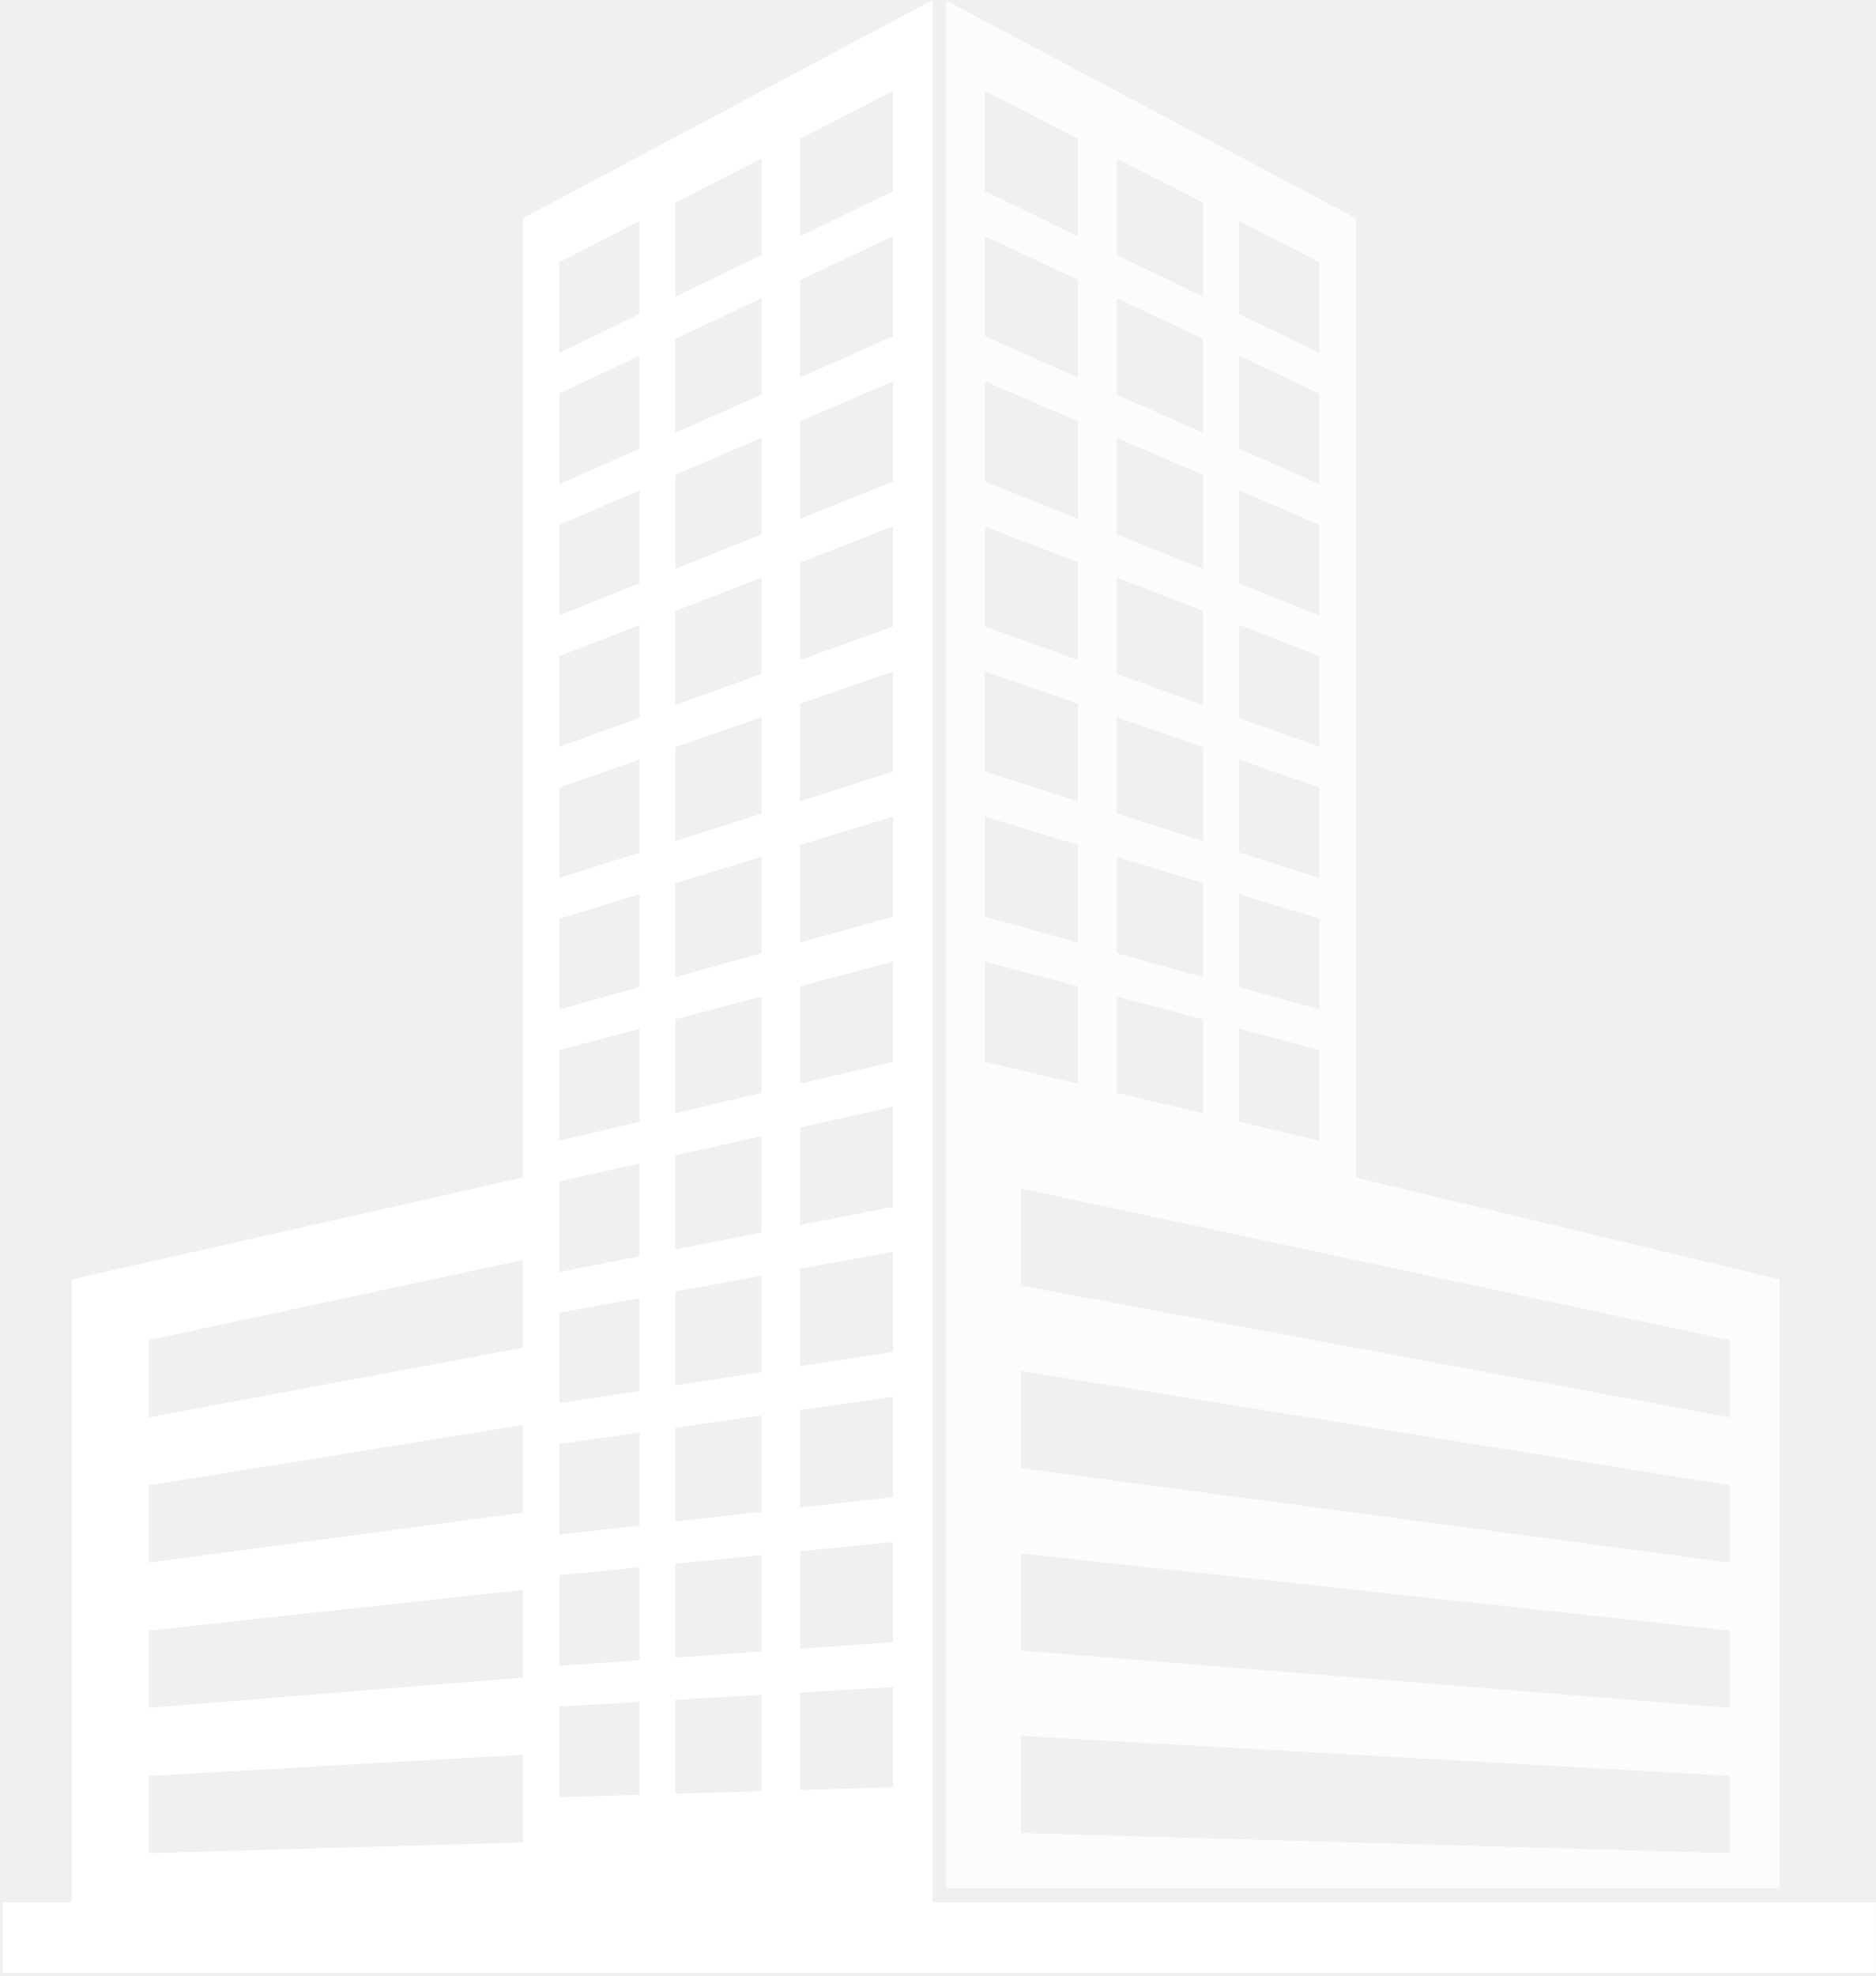
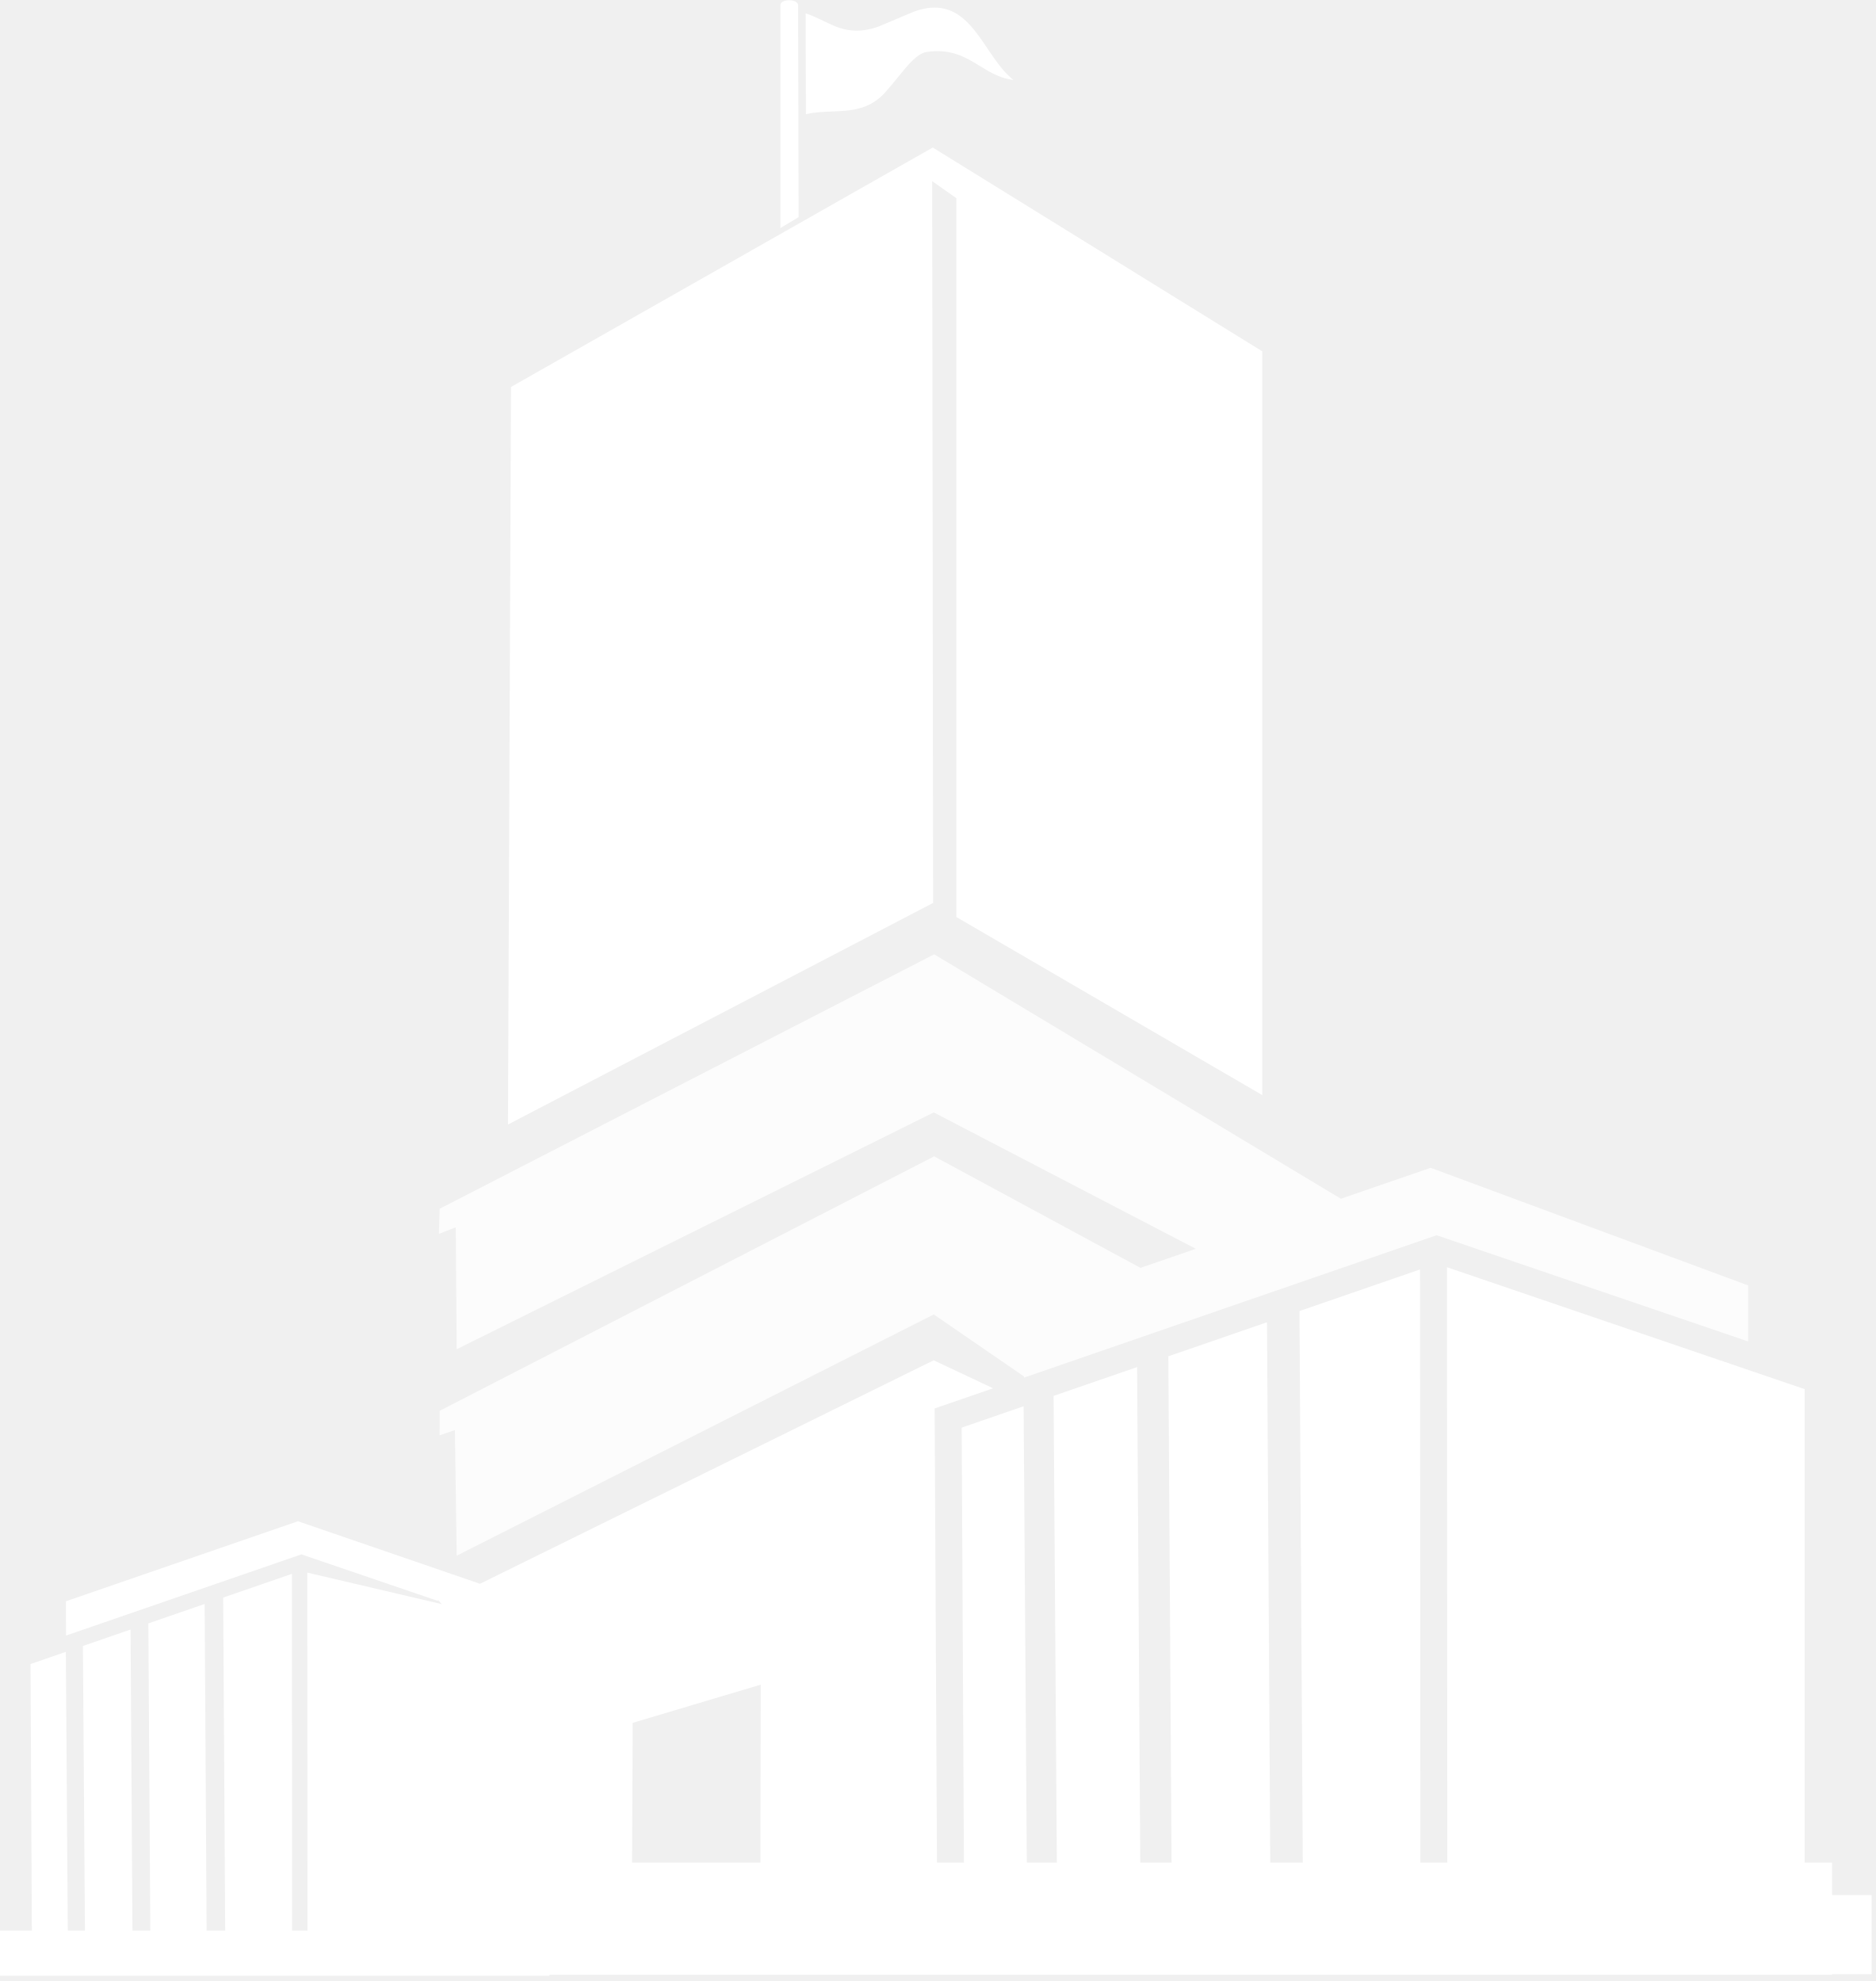
- <svg xmlns="http://www.w3.org/2000/svg" width="320px" height="337px" viewBox="0 0 320 337" version="1.1">
+ <svg xmlns="http://www.w3.org/2000/svg" width="106px" height="112px" viewBox="0 0 106 112" version="1.1">
  <defs />
-   <g id="Iconsv2" stroke="none" stroke-width="1" fill="none" fill-rule="evenodd">
-     <g id="Artboard" transform="translate(-927, -2423)" fill="#FFFFFF">
-       <g id="Group-4" transform="translate(845, 2363)">
-         <g id="Page-1" transform="translate(242, 228.5) scale(-1, 1) translate(-242, -228.5) translate(82, 60)">
-           <path d="M88.66,37.252 L88.66,200.853 L16.426,218.194 L16.426,322.024 L158.616,322.024 L158.616,0.079 L88.66,37.252 Z M136.103,23.657 L151.999,15.525 L151.999,32.612 L136.103,40.291 L136.103,23.657 Z M114.763,34.573 L129.507,27.032 L129.507,43.477 L114.763,50.6 L114.763,34.573 Z M94.927,44.719 L108.637,37.706 L108.637,53.558 L94.927,60.18 L94.927,44.719 Z M136.103,47.748 L151.999,40.271 L151.999,57.357 L136.103,64.382 L136.103,47.748 Z M114.763,57.784 L129.507,50.849 L129.507,67.296 L114.763,73.81 L114.763,57.784 Z M94.927,67.112 L108.637,60.664 L108.637,76.516 L94.927,82.573 L94.927,67.112 Z M136.103,71.838 L151.999,65.017 L151.999,82.102 L136.103,88.471 L136.103,71.838 Z M114.763,80.994 L129.507,74.668 L129.507,91.114 L114.763,97.02 L114.763,80.994 Z M94.927,89.505 L108.637,83.622 L108.637,99.474 L94.927,104.967 L94.927,89.505 Z M136.103,95.929 L151.999,89.762 L151.999,106.849 L136.103,112.562 L136.103,95.929 Z M114.763,104.205 L129.507,98.486 L129.507,114.933 L114.763,120.231 L114.763,104.205 Z M94.927,111.898 L108.637,106.58 L108.637,122.433 L94.927,127.36 L94.927,111.898 Z M136.103,120.018 L151.999,114.508 L151.999,131.594 L136.103,136.652 L136.103,120.018 Z M114.763,127.416 L129.507,122.305 L129.507,138.75 L114.763,143.442 L114.763,127.416 Z M94.927,134.291 L108.637,129.538 L108.637,145.39 L94.927,149.753 L94.927,134.291 Z M136.103,144.108 L151.999,139.253 L151.999,156.34 L136.103,160.742 L136.103,144.108 Z M114.763,150.626 L129.507,146.123 L129.507,162.569 L114.763,166.652 L114.763,150.626 Z M94.927,156.684 L108.637,152.496 L108.637,168.348 L94.927,172.146 L94.927,156.684 Z M136.103,168.199 L151.999,163.999 L151.999,181.085 L136.103,184.833 L136.103,168.199 Z M114.763,173.837 L129.507,169.941 L129.507,186.387 L114.763,189.864 L114.763,173.837 Z M94.927,179.078 L108.637,175.455 L108.637,191.307 L94.927,194.539 L94.927,179.078 Z M24.936,228.548 L145.846,202.697 L145.846,219.258 L24.936,241.733 L24.936,228.548 Z M24.936,253.321 L145.846,233.815 L145.846,250.376 L24.936,266.505 L24.936,253.321 Z M24.936,278.094 L145.846,264.933 L145.846,281.494 L24.936,291.279 L24.936,278.094 Z M24.936,302.868 L145.846,296.051 L145.846,312.612 L24.936,316.051 L24.936,302.868 Z" id="Fill-1" opacity="0.801" />
-           <path d="M160.915,0 L160.915,322.024 L160.915,324.456 L159.842,324.456 L158.616,324.456 L16.426,324.456 L10.728,324.456 L0,324.456 L0,336.473 L319.531,336.473 L319.531,324.456 L307.74,324.456 L307.74,218.194 L230.825,200.819 L230.825,37.252 L160.915,0 Z M167.662,32.612 L167.662,15.526 L183.516,23.658 L183.516,40.292 L167.662,32.612 Z M190.093,43.478 L190.093,27.031 L204.796,34.573 L204.796,50.599 L190.093,43.478 Z M210.904,53.558 L210.904,37.705 L224.577,44.719 L224.577,60.181 L210.904,53.558 Z M167.662,57.357 L167.662,40.271 L183.516,47.747 L183.516,64.381 L167.662,57.357 Z M190.093,67.295 L190.093,50.85 L204.796,57.784 L204.796,73.809 L190.093,67.295 Z M210.904,76.516 L210.904,60.663 L224.577,67.112 L224.577,82.574 L210.904,76.516 Z M167.662,82.103 L167.662,65.017 L183.516,71.838 L183.516,88.471 L167.662,82.103 Z M190.093,91.114 L190.093,74.668 L204.796,80.995 L204.796,97.02 L190.093,91.114 Z M210.904,99.475 L210.904,83.622 L224.577,89.505 L224.577,104.967 L210.904,99.475 Z M167.662,106.848 L167.662,89.762 L183.516,95.928 L183.516,112.562 L167.662,106.848 Z M190.093,114.932 L190.093,98.486 L204.796,104.205 L204.796,120.231 L190.093,114.932 Z M210.904,122.433 L210.904,106.58 L224.577,111.898 L224.577,127.36 L210.904,122.433 Z M167.662,131.594 L167.662,114.508 L183.516,120.019 L183.516,136.652 L167.662,131.594 Z M190.093,138.751 L190.093,122.305 L204.796,127.416 L204.796,143.442 L190.093,138.751 Z M210.904,145.391 L210.904,129.538 L224.577,134.291 L224.577,149.753 L210.904,145.391 Z M167.662,156.34 L167.662,139.253 L183.516,144.109 L183.516,160.743 L167.662,156.34 Z M190.093,162.569 L190.093,146.123 L204.796,150.626 L204.796,166.653 L190.093,162.569 Z M210.904,168.349 L210.904,152.496 L224.577,156.684 L224.577,172.146 L210.904,168.349 Z M167.662,181.085 L167.662,163.998 L183.516,168.198 L183.516,184.832 L167.662,181.085 Z M190.093,186.387 L190.093,169.942 L204.796,173.836 L204.796,189.864 L190.093,186.387 Z M210.904,191.307 L210.904,175.455 L224.577,179.078 L224.577,194.539 L210.904,191.307 Z M167.662,205.83 L167.662,188.744 L183.516,192.29 L183.516,208.923 L167.662,205.83 Z M190.093,210.205 L190.093,193.759 L204.796,197.047 L204.796,213.074 L190.093,210.205 Z M210.904,214.266 L210.904,198.413 L224.577,201.47 L224.577,216.933 L210.904,214.266 Z M167.662,230.576 L167.662,213.49 L183.516,216.379 L183.516,233.013 L167.662,230.576 Z M230.825,229.862 L230.825,214.893 L294.638,228.548 L294.638,241.733 L230.825,229.862 Z M190.093,234.024 L190.093,217.578 L204.796,220.258 L204.796,236.285 L190.093,234.024 Z M210.904,237.224 L210.904,221.372 L224.577,223.863 L224.577,239.326 L210.904,237.224 Z M167.662,255.32 L167.662,238.235 L183.516,240.47 L183.516,257.103 L167.662,255.32 Z M190.093,257.843 L190.093,241.396 L204.796,243.469 L204.796,259.495 L190.093,257.843 Z M230.825,257.986 L230.825,243.018 L294.638,253.321 L294.638,266.506 L230.825,257.986 Z M210.904,260.182 L210.904,244.33 L224.577,246.257 L224.577,261.719 L210.904,260.182 Z M167.662,280.067 L167.662,262.98 L183.516,264.56 L183.516,281.194 L167.662,280.067 Z M190.093,281.661 L190.093,265.215 L204.796,266.68 L204.796,282.705 L190.093,281.661 Z M210.904,283.14 L210.904,267.288 L224.577,268.65 L224.577,284.112 L210.904,283.14 Z M230.825,286.111 L230.825,271.143 L294.638,278.094 L294.638,291.278 L230.825,286.111 Z M167.662,304.812 L167.662,287.726 L183.516,288.65 L183.516,305.283 L167.662,304.812 Z M190.093,305.48 L190.093,289.033 L204.796,289.89 L204.796,305.916 L190.093,305.48 Z M210.904,306.098 L210.904,290.246 L224.577,291.043 L224.577,306.505 L210.904,306.098 Z M230.825,314.235 L230.825,299.267 L294.638,302.868 L294.638,316.051 L230.825,314.235 Z" id="Fill-2" />
+   <g id="Comps" stroke="none" stroke-width="1" fill="none" fill-rule="evenodd">
+     <g id="Home-v4_AddList2-Copy" transform="translate(-794, -143)" fill="#FFFFFF">
+       <g id="Group-9" transform="translate(275, 60)">
+         <g transform="translate(-573, -12)" id="CAROUSEL">
+           <g transform="translate(11, 65)">
+             <g id="Group" transform="translate(1052, 12)">
+               <g id="DIVIDEND-CHAMP">
+                 <g id="Page-1" transform="translate(29, 18)">
+                   <polygon id="Fill-1" opacity="0.799" points="25.815 76.282 52.78 62.892 67.593 70.603 64.466 71.682 52.804 65.376 24.854 79.763 24.85 81.148 25.714 80.854 25.815 87.954 52.782 74.315 57.88 77.82 57.881 77.887 81.204 69.837 98.815 75.842 98.815 72.675 80.866 66.024 75.795 67.773 52.804 53.955 24.854 68.339 24.807 69.76 25.761 69.388" />
+                   <polygon id="Fill-2" points="52.745 51.08 52.692 10.242 54.058 11.204 54.058 51.844 71.353 61.915 71.353 19.866 52.725 8.341 28.969 21.83 28.885 21.878 28.714 63.299 28.713 63.578 52.717 51.063" />
+                   <path d="M45.114,0.294 C45.11,-0.076 44.112,-0.083 44.112,0.294 L44.112,12.892 L45.142,12.277 L45.114,0.294 Z" id="Fill-3" />
+                   <path d="M45.554,6.458 L45.629,6.441 C46.08,6.341 46.555,6.322 47.015,6.304 C48.061,6.264 49.143,6.222 50.032,5.226 C50.285,4.946 50.518,4.659 50.743,4.381 C51.317,3.674 51.813,3.063 52.337,2.945 C53.743,2.72 54.581,3.236 55.389,3.732 C55.896,4.043 56.419,4.365 57.067,4.485 L57.284,4.526 L57.118,4.379 C56.63,3.948 56.221,3.34 55.825,2.753 C54.868,1.332 53.876,-0.135 51.683,0.649 L49.62,1.518 C48.224,1.994 47.398,1.596 46.527,1.176 C46.237,1.036 45.939,0.891 45.621,0.784 L45.539,0.757 L45.554,6.382 L45.554,6.458 Z" id="Fill-5" />
+                   <path d="M42.984,105.307 L35.728,105.307 L35.764,97.404 L43,95.246 L42.984,105.307 Z M24.97,90.692 L17.37,88.911 L17.38,109.153 L16.511,109.153 L16.502,88.982 L12.615,90.323 L12.729,109.153 L11.679,109.153 L11.568,90.685 L8.386,91.782 L8.496,109.153 L7.487,109.153 L7.379,92.13 L4.687,93.059 L4.801,109.153 L3.832,109.153 L3.721,93.392 L1.725,94.081 L1.801,109.153 L0.933,109.153 L0,109.153 L0,111.705 L31.057,111.705 L31.057,111.644 L103.56,111.644 L103.56,111.615 L105.793,111.615 L105.793,107.14 L103.56,107.14 L103.56,105.307 L103.534,105.307 L102.011,105.307 L102.011,78.54 L81.79,71.646 L81.809,105.307 L80.286,105.307 L80.268,71.772 L73.453,74.124 L73.64,105.307 L71.801,105.307 L71.618,74.757 L66.041,76.682 L66.223,105.307 L64.453,105.307 L64.275,77.292 L59.554,78.921 L59.739,105.307 L58.041,105.307 L57.86,79.506 L54.36,80.714 L54.485,105.307 L52.962,105.307 L52.831,79.629 L56.134,78.49 L52.776,76.908 L27.132,89.543 L16.842,86.007 L3.723,90.533 L3.733,92.469 L17.036,87.879 L24.758,90.512 L24.758,90.457 L24.97,90.692 L24.986,90.685 L24.97,90.692 Z" id="Fill-7" />
+                 </g>
+               </g>
+             </g>
+           </g>
        </g>
      </g>
    </g>
  </g>
</svg>
